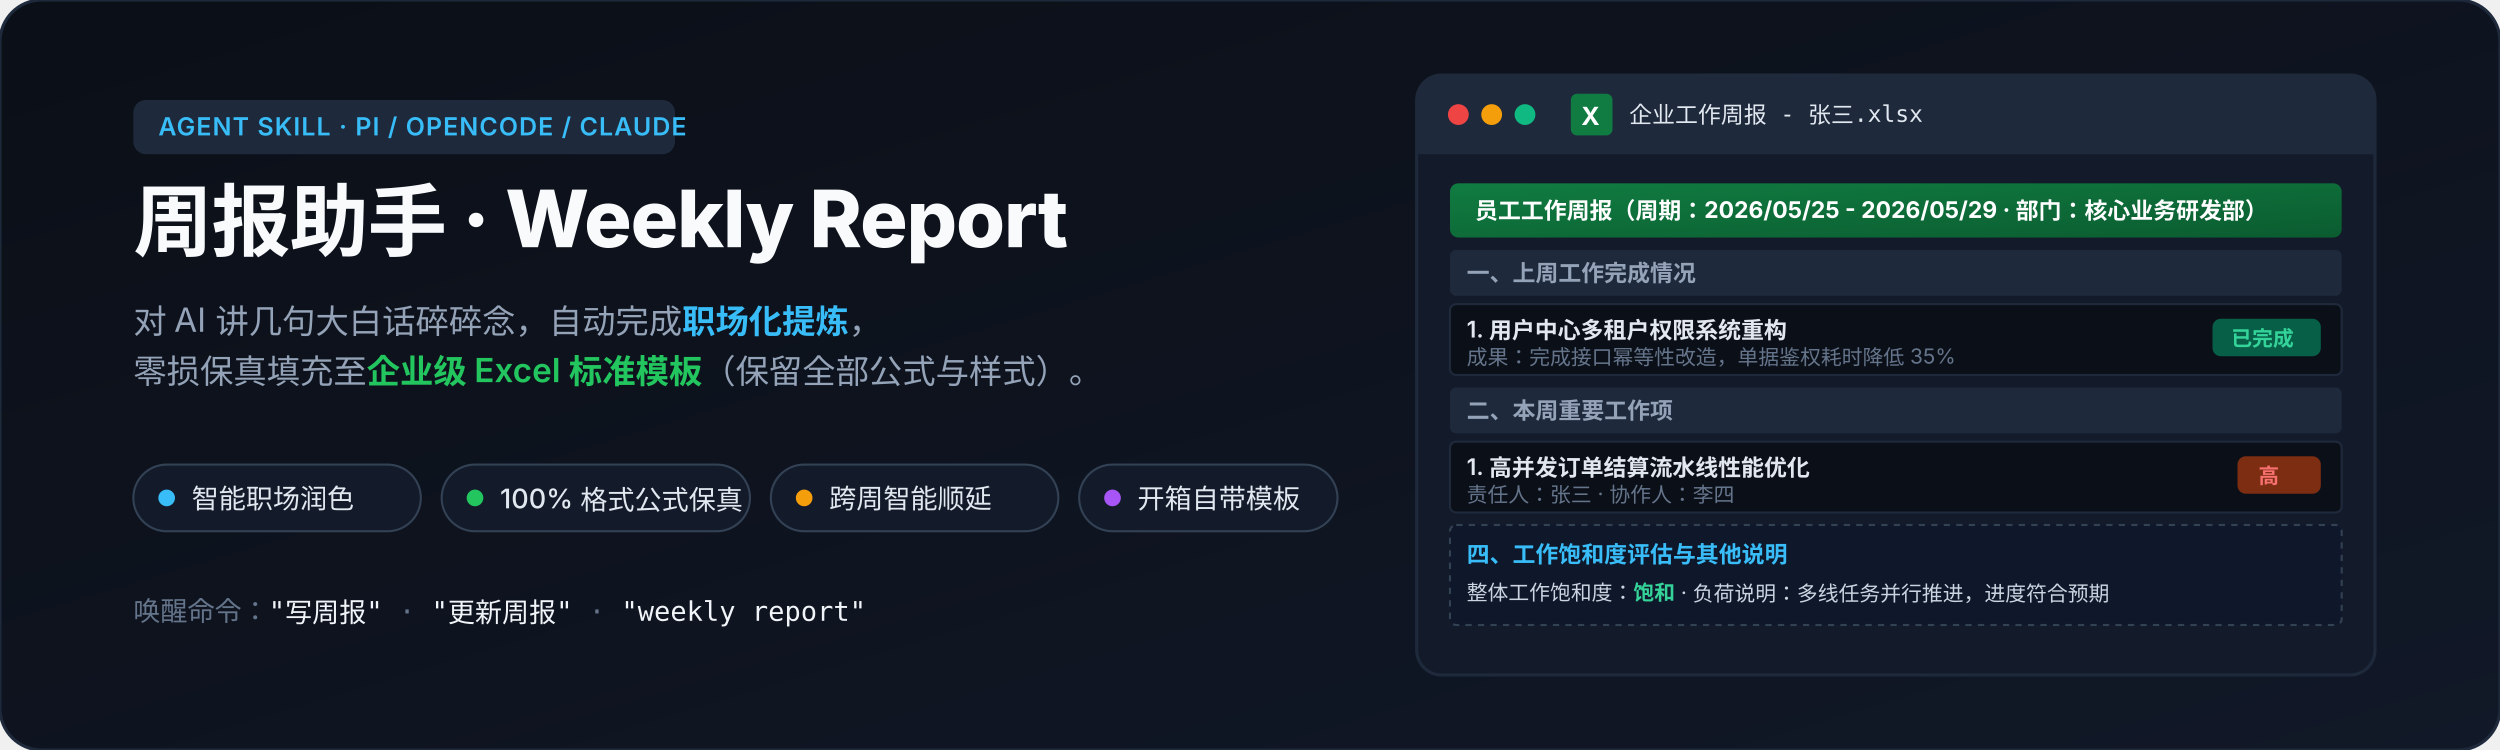
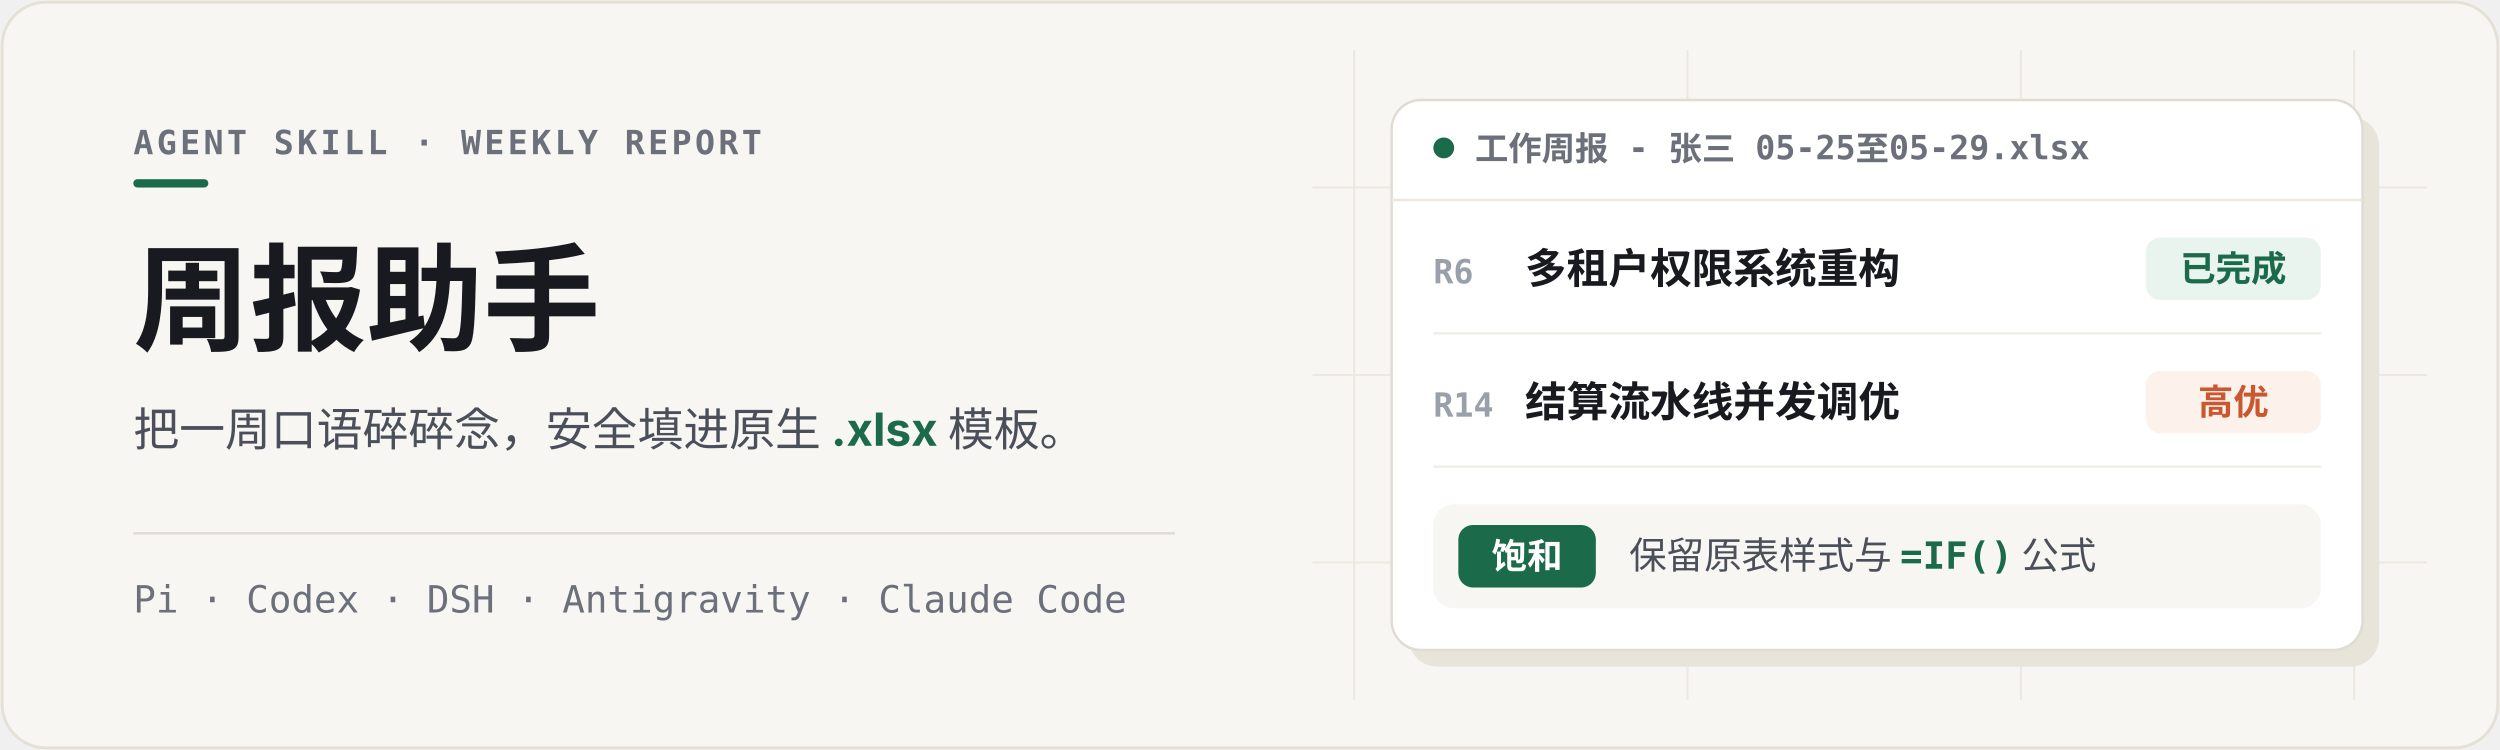
- <svg xmlns="http://www.w3.org/2000/svg" width="1200" height="360" viewBox="0 0 1200 360" role="img" aria-labelledby="title desc">
-   <defs>
-     <linearGradient id="bg-grad" x1="0%" y1="0%" x2="100%" y2="100%">
-       <stop offset="0%" stop-color="#0B0F17" />
-       <stop offset="100%" stop-color="#111827" />
-     </linearGradient>
-     <linearGradient id="excel-grad" x1="0%" y1="0%" x2="100%" y2="100%">
-       <stop offset="0%" stop-color="#107C41" />
-       <stop offset="100%" stop-color="#0B5C30" />
-     </linearGradient>
-     <linearGradient id="glow-green" x1="0%" y1="0%" x2="100%" y2="0%">
-       <stop offset="0%" stop-color="#22C55E" stop-opacity="0.15" />
-       <stop offset="100%" stop-color="#107C41" stop-opacity="0" />
-     </linearGradient>
-   </defs>
-   <rect width="1200" height="360" rx="20" fill="url(#bg-grad)" />
-   <rect width="1200" height="360" rx="20" fill="none" stroke="#1E293B" stroke-width="1.5" />
-   <g transform="translate(64, 48)">
-     <rect x="0" y="0" width="260" height="26" rx="6" fill="#1E293B" />
-     <text x="12" y="17" font-family="-apple-system, BlinkMacSystemFont, 'Segoe UI', PingFang SC, sans-serif" font-size="12" font-weight="600" fill="#38BDF8" letter-spacing="0.5">AGENT SKILL · PI / OPENCODE / CLAUDE</text>
-     <text x="0" y="72" font-family="-apple-system, BlinkMacSystemFont, 'Segoe UI', PingFang SC, sans-serif" font-size="38" font-weight="800" fill="#F8FAFC" letter-spacing="-0.5">周报助手 · Weekly Report</text>
-     <text x="0" y="112" font-family="-apple-system, BlinkMacSystemFont, 'Segoe UI', PingFang SC, sans-serif" font-size="16" font-weight="400" fill="#94A3B8">
-       对 AI 讲几句大白话碎碎念，自动完成<tspan fill="#38BDF8" font-weight="600">职场化提炼</tspan>，
-     </text>
-     <text x="0" y="136" font-family="-apple-system, BlinkMacSystemFont, 'Segoe UI', PingFang SC, sans-serif" font-size="16" font-weight="400" fill="#94A3B8">
-       零损保真填充至<tspan fill="#22C55E" font-weight="600">企业级 Excel 标准模板</tspan>（保留全部公式与样式）。
-     </text>
-     <g transform="translate(0, 175)">
-       <rect x="0" y="0" width="138" height="32" rx="16" fill="#131B2A" stroke="#334155" stroke-width="1" />
-       <circle cx="16" cy="16" r="4" fill="#38BDF8" />
-       <text x="28" y="21" font-family="-apple-system, BlinkMacSystemFont, 'Segoe UI', sans-serif" font-size="13" font-weight="500" fill="#E2E8F0">智能职场润色</text>
-       <rect x="148" y="0" width="148" height="32" rx="16" fill="#131B2A" stroke="#334155" stroke-width="1" />
-       <circle cx="164" cy="16" r="4" fill="#22C55E" />
-       <text x="176" y="21" font-family="-apple-system, BlinkMacSystemFont, 'Segoe UI', sans-serif" font-size="13" font-weight="500" fill="#E2E8F0">100% 格式公式保真</text>
-       <rect x="306" y="0" width="138" height="32" rx="16" fill="#131B2A" stroke="#334155" stroke-width="1" />
-       <circle cx="322" cy="16" r="4" fill="#F59E0B" />
-       <text x="334" y="21" font-family="-apple-system, BlinkMacSystemFont, 'Segoe UI', sans-serif" font-size="13" font-weight="500" fill="#E2E8F0">跨周智能顺延</text>
-       <rect x="454" y="0" width="124" height="32" rx="16" fill="#131B2A" stroke="#334155" stroke-width="1" />
-       <circle cx="470" cy="16" r="4" fill="#A855F7" />
-       <text x="482" y="21" font-family="-apple-system, BlinkMacSystemFont, 'Segoe UI', sans-serif" font-size="13" font-weight="500" fill="#E2E8F0">开箱自带模板</text>
+ <svg xmlns="http://www.w3.org/2000/svg" width="1200" height="360" viewBox="0 0 1200 360" role="img" aria-labelledby="hero-title hero-desc">
+   <rect width="1200" height="360" rx="22" fill="#F7F6F2" />
+   <rect x="1" y="1" width="1198" height="358" rx="21" fill="none" stroke="#E5E1D8" stroke-width="1.5" />
+   <g stroke="#EAE6DD" stroke-width="1" opacity="0.85">
+     <line x1="650" y1="24" x2="650" y2="336" />
+     <line x1="810" y1="24" x2="810" y2="336" />
+     <line x1="970" y1="24" x2="970" y2="336" />
+     <line x1="1130" y1="24" x2="1130" y2="336" />
+     <line x1="630" y1="90" x2="1165" y2="90" />
+     <line x1="630" y1="180" x2="1165" y2="180" />
+     <line x1="630" y1="270" x2="1165" y2="270" />
+   </g>
+   <g id="title-block" transform="translate(64, 58)">
+     <text x="0" y="16" font-family="ui-monospace, SFMono-Regular, Menlo, Consolas, monospace" font-size="16" font-weight="600" fill="#6B707B" letter-spacing="1.6">AGENT SKILL · WEEKLY REPORT</text>
+     <rect x="0" y="28" width="36" height="4" rx="2" fill="#1B6B4A" />
+     <text x="0" y="106" font-family="-apple-system, BlinkMacSystemFont, 'Segoe UI', 'PingFang SC', 'Microsoft YaHei', sans-serif" font-size="56" font-weight="800" fill="#181A1F">周报助手</text>
+     <text x="0" y="156" font-family="-apple-system, BlinkMacSystemFont, 'Segoe UI', 'PingFang SC', 'Microsoft YaHei', sans-serif" font-size="22" font-weight="400" fill="#4A4F5A">把一周口语碎碎念，安全填进原生 <tspan fill="#1B6B4A" font-weight="700">.xlsx</tspan> 模板。</text>
+     <line x1="0" y1="198" x2="500" y2="198" stroke="#E0DCD3" stroke-width="1.2" />
+     <text x="0" y="236" font-family="ui-monospace, SFMono-Regular, Menlo, Consolas, monospace" font-size="18" font-weight="500" fill="#6B707B">Pi  ·  Codex  ·  DSH  ·  Antigravity  ·  Claude Code</text>
+   </g>
+   <g id="excel-specimen" transform="translate(668, 48)">
+     <rect x="8" y="8" width="466" height="264" rx="14" fill="#E8E4DA" />
+     <rect width="466" height="264" rx="14" fill="#FFFFFF" stroke="#E0DCD3" stroke-width="1.2" />
+     <rect x="20" y="18" width="10" height="10" rx="5" fill="#1B6B4A" />
+     <text x="40" y="29" font-family="ui-monospace, SFMono-Regular, Menlo, Consolas, monospace" font-size="16" font-weight="600" fill="#6B707B">工作周报 - 张三 05-25至05-29.xlsx</text>
+     <line x1="0" y1="48" x2="466" y2="48" stroke="#ECE8DF" stroke-width="1.2" />
+     <g transform="translate(20, 64)">
+       <text x="0" y="24" font-family="ui-monospace, SFMono-Regular, Menlo, Consolas, monospace" font-size="16" font-weight="600" fill="#9AA0AA">R6</text>
+       <text x="44" y="24" font-family="-apple-system, BlinkMacSystemFont, 'Segoe UI', 'PingFang SC', 'Microsoft YaHei', sans-serif" font-size="20" font-weight="600" fill="#181A1F">多租户权限系统重构</text>
+       <rect x="342" y="2" width="84" height="30" rx="7" fill="#EAF4EF" />
+       <text x="384" y="23" text-anchor="middle" font-family="-apple-system, BlinkMacSystemFont, 'Segoe UI', 'PingFang SC', sans-serif" font-size="17" font-weight="700" fill="#1B6B4A">已完成</text>
    </g>
-     <g transform="translate(0, 236)">
-       <text x="0" y="14" font-family="ui-monospace, SFMono-Regular, Menlo, monospace" font-size="13" fill="#64748B">
-         唤醒命令：<tspan fill="#F1F5F9">"写周报"</tspan> · <tspan fill="#F1F5F9">"更新周报"</tspan> · <tspan fill="#F1F5F9">"weekly report"</tspan>
-       </text>
+     <line x1="20" y1="112" x2="446" y2="112" stroke="#F1EEE7" stroke-width="1.2" />
+     <g transform="translate(20, 128)">
+       <text x="0" y="24" font-family="ui-monospace, SFMono-Regular, Menlo, Consolas, monospace" font-size="16" font-weight="600" fill="#9AA0AA">R14</text>
+       <text x="44" y="24" font-family="-apple-system, BlinkMacSystemFont, 'Segoe UI', 'PingFang SC', 'Microsoft YaHei', sans-serif" font-size="20" font-weight="600" fill="#181A1F">结算流水线并发调优</text>
+       <rect x="342" y="2" width="84" height="30" rx="7" fill="#FDF1EC" />
+       <text x="384" y="23" text-anchor="middle" font-family="-apple-system, BlinkMacSystemFont, 'Segoe UI', 'PingFang SC', sans-serif" font-size="17" font-weight="700" fill="#C95830">高优</text>
    </g>
-   </g>
-   <g transform="translate(680, 36)">
-     <rect width="460" height="288" rx="12" fill="#131B2A" stroke="#1E293B" stroke-width="1.5" />
-     <path d="M 0 12 C 0 5.37 5.37 0 12 0 L 448 0 C 454.63 0 460 5.37 460 12 L 460 38 L 0 38 Z" fill="#1E293B" />
-     <circle cx="20" cy="19" r="5" fill="#EF4444" />
-     <circle cx="36" cy="19" r="5" fill="#F59E0B" />
-     <circle cx="52" cy="19" r="5" fill="#10B981" />
-     <rect x="74" y="9" width="20" height="20" rx="3" fill="#107C41" />
-     <text x="79" y="24" font-family="-apple-system, sans-serif" font-size="12" font-weight="bold" fill="#FFFFFF">X</text>
-     <text x="102" y="23" font-family="ui-monospace, monospace" font-size="11" fill="#E2E8F0" font-weight="500">企业工作周报 - 张三.xlsx</text>
-     <g transform="translate(16, 52)">
-       <rect x="0" y="0" width="428" height="26" fill="url(#excel-grad)" rx="4" />
-       <text x="12" y="17" font-family="-apple-system, sans-serif" font-size="11" font-weight="bold" fill="#FFFFFF">员工工作周报（周期：2026/05/25 - 2026/05/29 · 部门：核心业务研发部）</text>
-       <rect x="0" y="32" width="428" height="22" fill="#1E293B" rx="3" />
-       <text x="8" y="47" font-family="-apple-system, sans-serif" font-size="11" font-weight="bold" fill="#94A3B8">一、上周工作完成情况</text>
-       <rect x="0" y="58" width="428" height="34" fill="#0B0F17" rx="3" stroke="#1E293B" stroke-width="1" />
-       <text x="8" y="74" font-family="-apple-system, sans-serif" font-size="11" font-weight="600" fill="#E2E8F0">1. 用户中心多租户权限系统重构</text>
-       <rect x="366" y="65" width="52" height="18" rx="4" fill="#065F46" />
-       <text x="375" y="78" font-family="-apple-system, sans-serif" font-size="10" font-weight="bold" fill="#34D399">已完成</text>
-       <text x="8" y="87" font-family="-apple-system, sans-serif" font-size="10" fill="#64748B">成果：完成接口幂等性改造，单据鉴权耗时降低 35%</text>
-       <rect x="0" y="98" width="428" height="22" fill="#1E293B" rx="3" />
-       <text x="8" y="113" font-family="-apple-system, sans-serif" font-size="11" font-weight="bold" fill="#94A3B8">二、本周重要工作项</text>
-       <rect x="0" y="124" width="428" height="34" fill="#0B0F17" rx="3" stroke="#1E293B" stroke-width="1" />
-       <text x="8" y="140" font-family="-apple-system, sans-serif" font-size="11" font-weight="600" fill="#E2E8F0">1. 高并发订单结算流水线性能优化</text>
-       <rect x="378" y="131" width="40" height="18" rx="4" fill="#7C2D12" />
-       <text x="388" y="144" font-family="-apple-system, sans-serif" font-size="10" font-weight="bold" fill="#F87171">高</text>
-       <text x="8" y="153" font-family="-apple-system, sans-serif" font-size="10" fill="#64748B">责任人：张三 · 协作人：李四</text>
-       <rect x="0" y="164" width="428" height="48" fill="#0F172A" rx="3" stroke="#334155" stroke-dasharray="3 3" />
-       <text x="8" y="182" font-family="-apple-system, sans-serif" font-size="11" font-weight="bold" fill="#38BDF8">四、工作饱和度评估与其他说明</text>
-       <text x="8" y="200" font-family="-apple-system, sans-serif" font-size="10" fill="#CBD5E1">
-         整体工作饱和度：<tspan fill="#34D399" font-weight="bold">饱和</tspan> · 负荷说明：多线任务并行推进，进度符合预期
-       </text>
+     <line x1="20" y1="176" x2="446" y2="176" stroke="#F1EEE7" stroke-width="1.2" />
+     <g transform="translate(20, 194)">
+       <rect width="426" height="50" rx="10" fill="#F7F6F2" />
+       <rect x="12" y="10" width="66" height="30" rx="7" fill="#1B6B4A" />
+       <text x="45" y="31" text-anchor="middle" font-family="-apple-system, BlinkMacSystemFont, 'Segoe UI', 'PingFang SC', sans-serif" font-size="17" font-weight="700" fill="#FFFFFF">饱和</text>
+       <text x="94" y="31" font-family="-apple-system, BlinkMacSystemFont, 'Segoe UI', 'PingFang SC', sans-serif" font-size="18" font-weight="500" fill="#4A4F5A">保留原表样式与 <tspan font-family="ui-monospace, SFMono-Regular, Menlo, Consolas, monospace" fill="#1B6B4A" font-weight="600">=IF()</tspan> 公式</text>
    </g>
  </g>
</svg>
